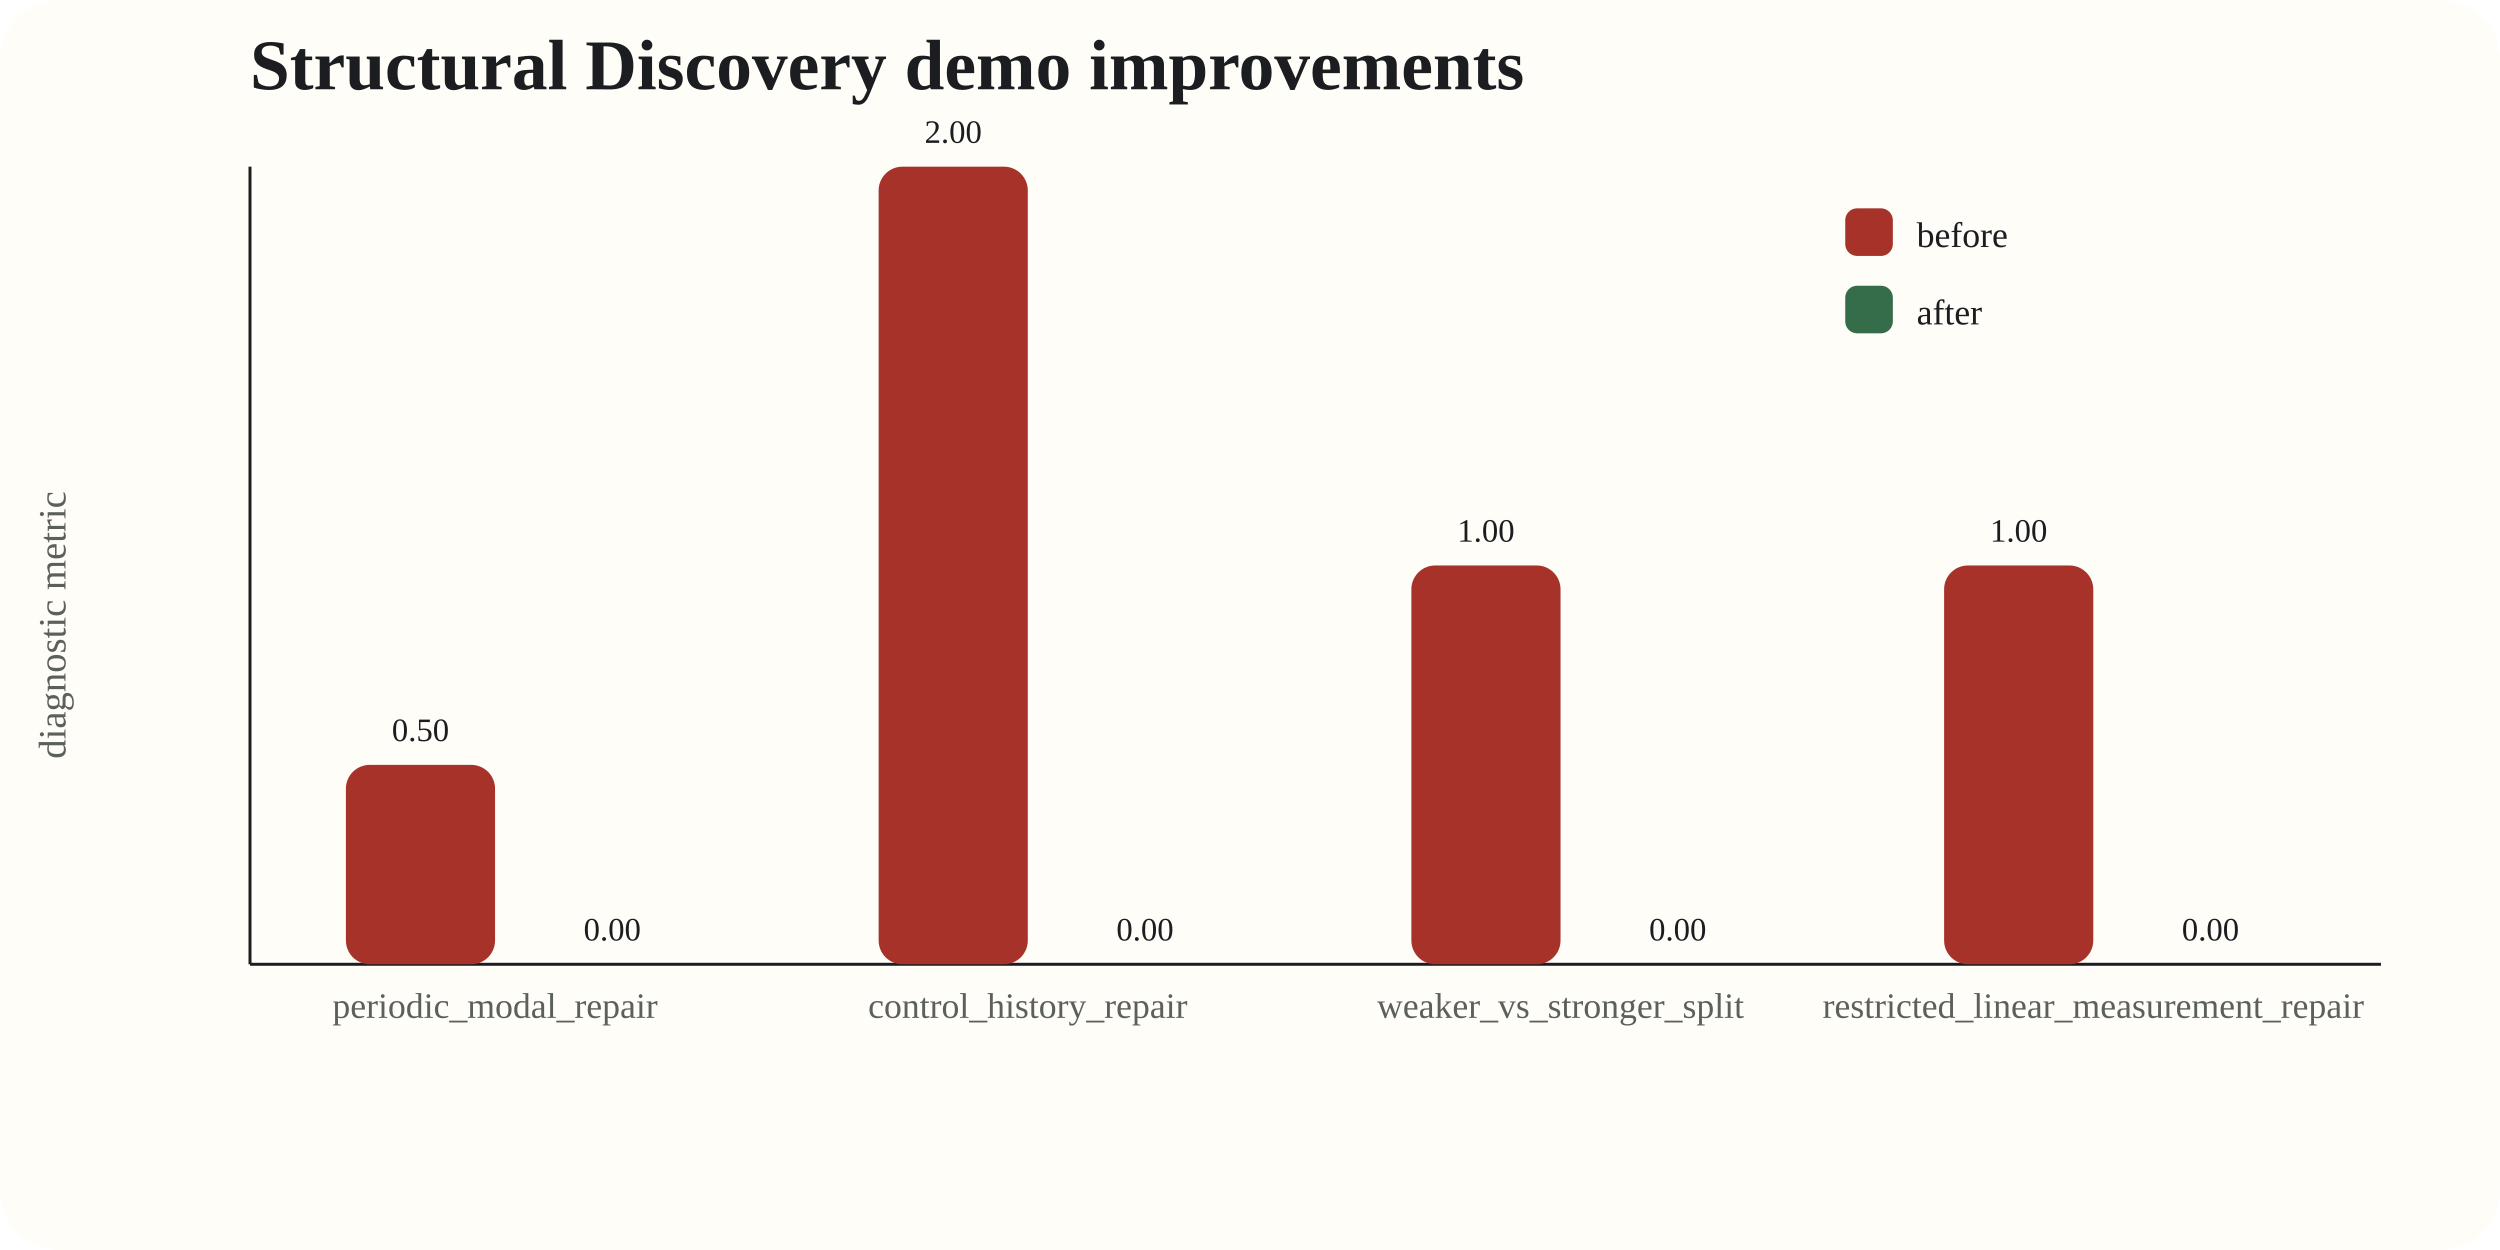
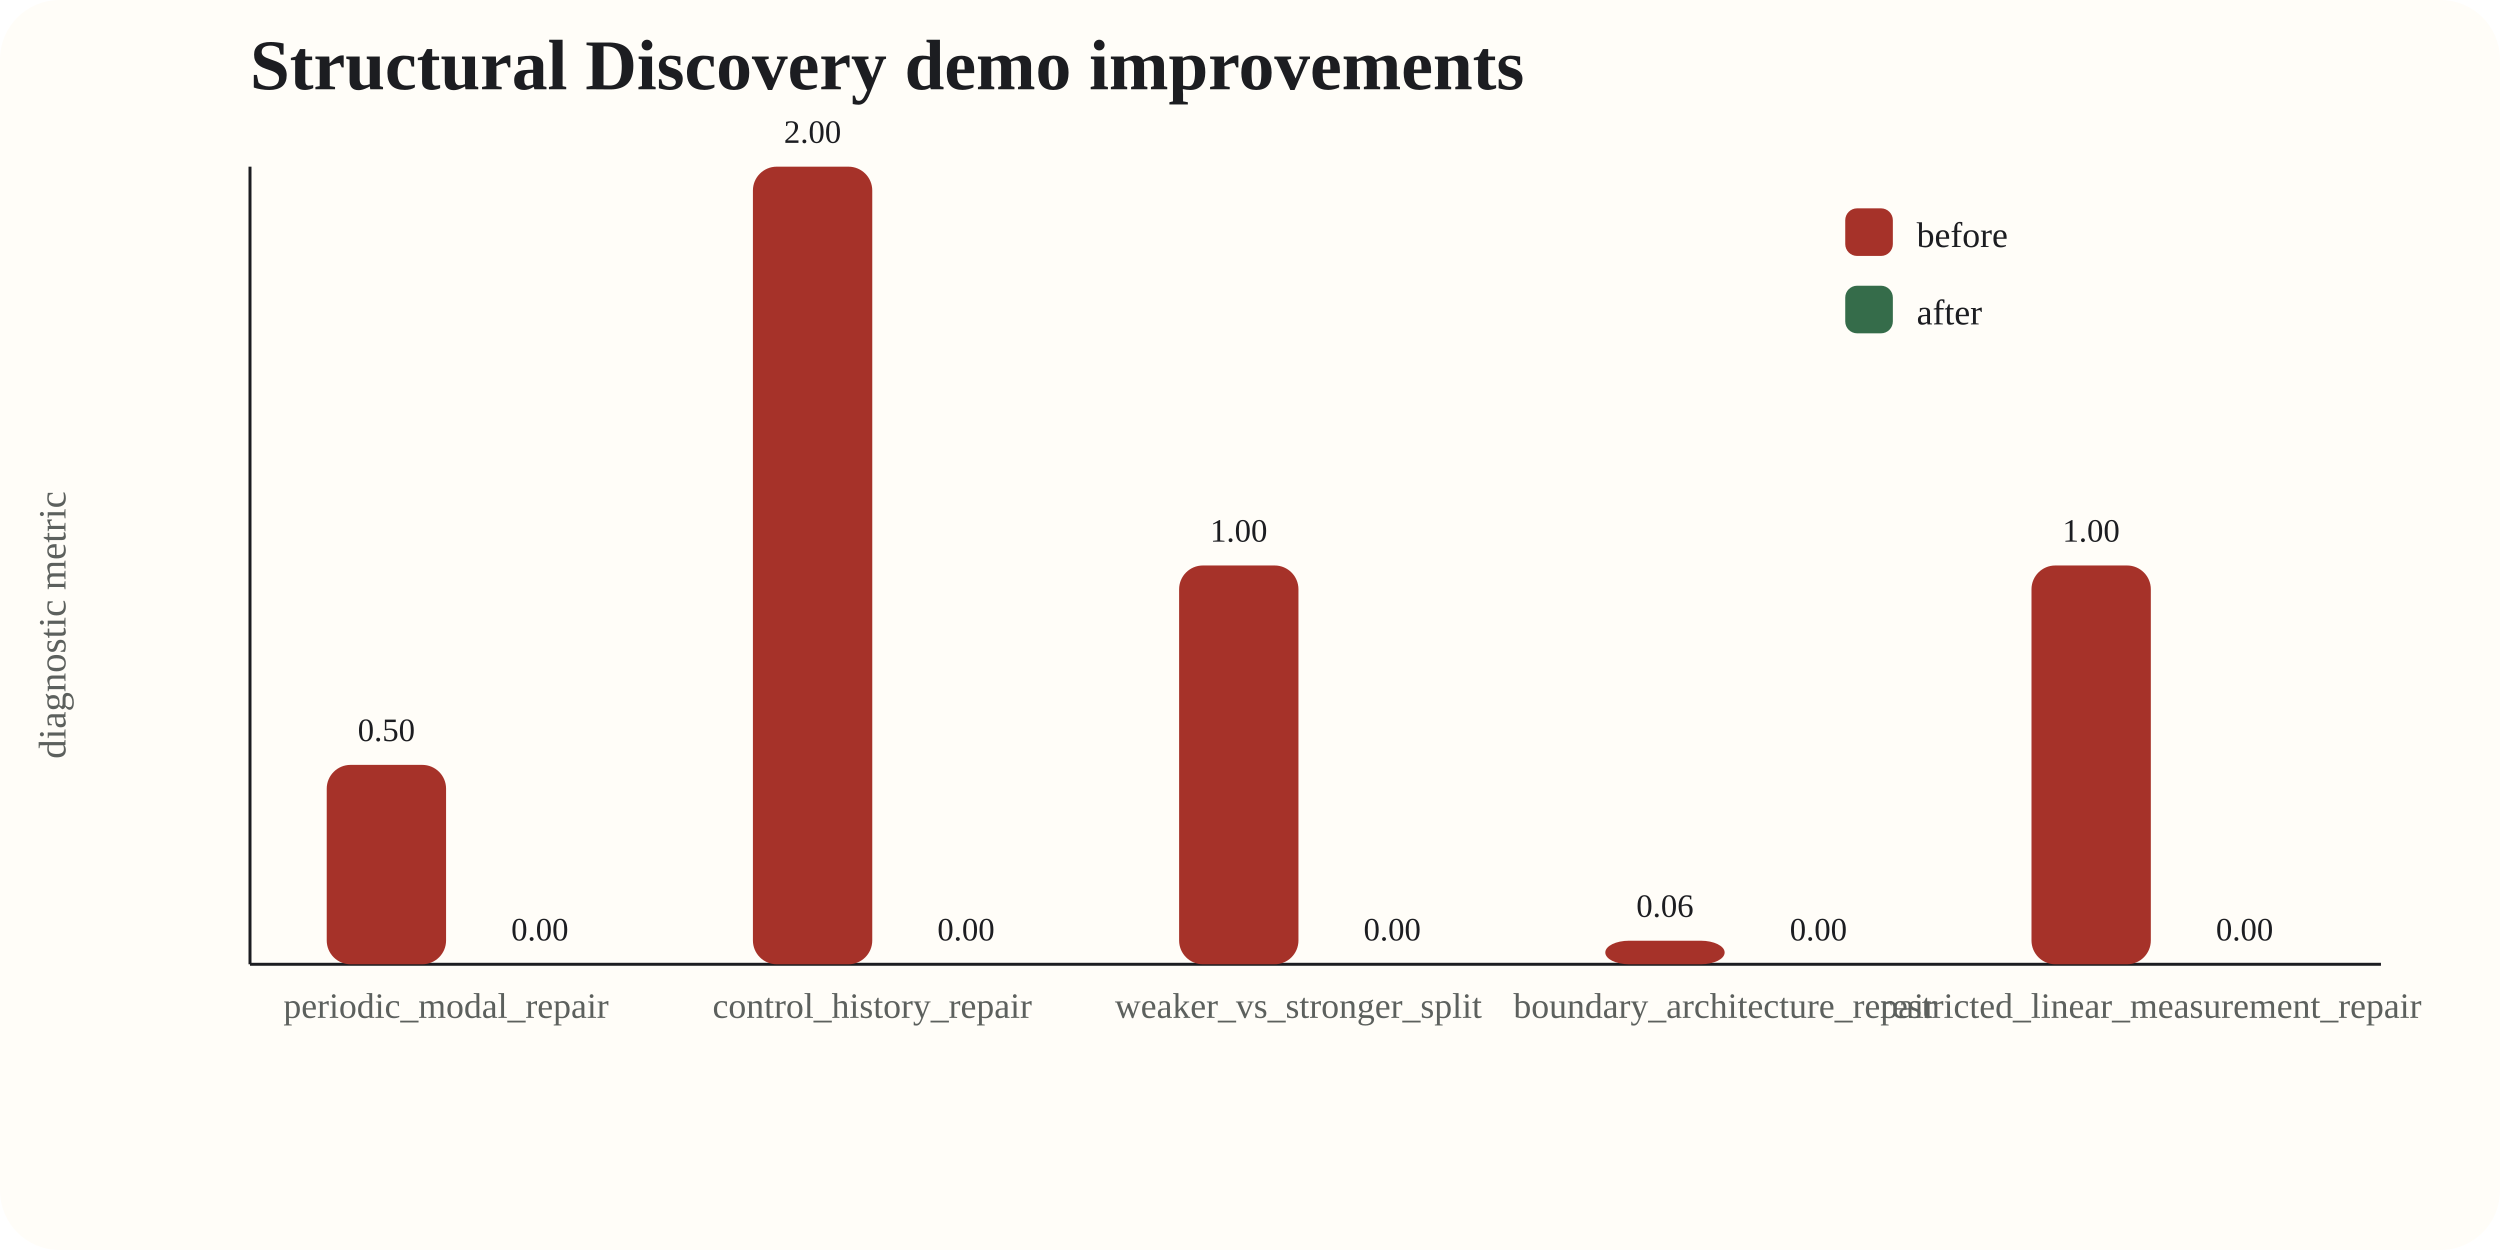
<svg xmlns="http://www.w3.org/2000/svg" width="840" height="420" viewBox="0 0 840 420">
  <rect width="100%" height="100%" fill="#fffdf8" rx="20" />
  <text x="84" y="30" font-family="Source Sans 3, sans-serif" font-size="24" font-weight="700" fill="#1c1d21">Structural Discovery demo improvements</text>
  <line x1="84" x2="84" y1="56" y2="324" stroke="#1c1d21" />
  <line x1="84" x2="800" y1="324" y2="324" stroke="#1c1d21" />
  <text x="22" y="210" transform="rotate(-90 22 210)" text-anchor="middle" font-size="13" fill="#5c605d">diagnostic metric</text>
-   <rect x="116.22" y="257.00" width="50.12" height="67.00" rx="8" fill="#a63229" />
-   <rect x="180.66" y="324.00" width="50.12" height="0.00" rx="8" fill="#356c4a" />
-   <text x="166.34" y="342" text-anchor="middle" font-size="12" fill="#5c605d">periodic_modal_repair</text>
-   <text x="141.28" y="249.00" text-anchor="middle" font-size="11" fill="#1c1d21">0.50</text>
-   <text x="205.72" y="316.00" text-anchor="middle" font-size="11" fill="#1c1d21">0.00</text>
-   <rect x="295.22" y="56.00" width="50.12" height="268.00" rx="8" fill="#a63229" />
-   <rect x="359.66" y="324.00" width="50.12" height="0.00" rx="8" fill="#356c4a" />
-   <text x="345.34" y="342" text-anchor="middle" font-size="12" fill="#5c605d">control_history_repair</text>
-   <text x="320.28" y="48.00" text-anchor="middle" font-size="11" fill="#1c1d21">2.00</text>
-   <text x="384.72" y="316.00" text-anchor="middle" font-size="11" fill="#1c1d21">0.00</text>
-   <rect x="474.22" y="190.00" width="50.12" height="134.00" rx="8" fill="#a63229" />
-   <rect x="538.66" y="324.00" width="50.12" height="0.00" rx="8" fill="#356c4a" />
-   <text x="524.34" y="342" text-anchor="middle" font-size="12" fill="#5c605d">weaker_vs_stronger_split</text>
-   <text x="499.28" y="182.00" text-anchor="middle" font-size="11" fill="#1c1d21">1.00</text>
-   <text x="563.72" y="316.00" text-anchor="middle" font-size="11" fill="#1c1d21">0.00</text>
-   <rect x="653.22" y="190.00" width="50.12" height="134.00" rx="8" fill="#a63229" />
-   <rect x="717.66" y="324.00" width="50.12" height="0.00" rx="8" fill="#356c4a" />
-   <text x="703.34" y="342" text-anchor="middle" font-size="12" fill="#5c605d">restricted_linear_measurement_repair</text>
-   <text x="678.28" y="182.00" text-anchor="middle" font-size="11" fill="#1c1d21">1.00</text>
-   <text x="742.72" y="316.00" text-anchor="middle" font-size="11" fill="#1c1d21">0.00</text>
+   <rect x="109.78" y="257.00" width="40.10" height="67.00" rx="8" fill="#a63229" />
+   <rect x="161.33" y="324.00" width="40.10" height="0.00" rx="8" fill="#356c4a" />
+   <text x="149.87" y="342" text-anchor="middle" font-size="12" fill="#5c605d">periodic_modal_repair</text>
+   <text x="129.82" y="249.00" text-anchor="middle" font-size="11" fill="#1c1d21">0.50</text>
+   <text x="181.38" y="316.00" text-anchor="middle" font-size="11" fill="#1c1d21">0.00</text>
+   <rect x="252.98" y="56.00" width="40.10" height="268.00" rx="8" fill="#a63229" />
+   <rect x="304.53" y="324.00" width="40.10" height="0.00" rx="8" fill="#356c4a" />
+   <text x="293.07" y="342" text-anchor="middle" font-size="12" fill="#5c605d">control_history_repair</text>
+   <text x="273.02" y="48.00" text-anchor="middle" font-size="11" fill="#1c1d21">2.00</text>
+   <text x="324.58" y="316.00" text-anchor="middle" font-size="11" fill="#1c1d21">0.00</text>
+   <rect x="396.18" y="190.00" width="40.10" height="134.00" rx="8" fill="#a63229" />
+   <rect x="447.73" y="324.00" width="40.10" height="0.00" rx="8" fill="#356c4a" />
+   <text x="436.27" y="342" text-anchor="middle" font-size="12" fill="#5c605d">weaker_vs_stronger_split</text>
+   <text x="416.22" y="182.00" text-anchor="middle" font-size="11" fill="#1c1d21">1.00</text>
+   <text x="467.78" y="316.00" text-anchor="middle" font-size="11" fill="#1c1d21">0.00</text>
+   <rect x="539.38" y="316.08" width="40.10" height="7.92" rx="8" fill="#a63229" />
+   <rect x="590.93" y="324.00" width="40.10" height="0.00" rx="8" fill="#356c4a" />
+   <text x="579.47" y="342" text-anchor="middle" font-size="12" fill="#5c605d">boundary_architecture_repair</text>
+   <text x="559.42" y="308.08" text-anchor="middle" font-size="11" fill="#1c1d21">0.06</text>
+   <text x="610.98" y="316.00" text-anchor="middle" font-size="11" fill="#1c1d21">0.00</text>
+   <rect x="682.58" y="190.00" width="40.10" height="134.00" rx="8" fill="#a63229" />
+   <rect x="734.13" y="324.00" width="40.10" height="0.00" rx="8" fill="#356c4a" />
+   <text x="722.67" y="342" text-anchor="middle" font-size="12" fill="#5c605d">restricted_linear_measurement_repair</text>
+   <text x="702.62" y="182.00" text-anchor="middle" font-size="11" fill="#1c1d21">1.00</text>
+   <text x="754.18" y="316.00" text-anchor="middle" font-size="11" fill="#1c1d21">0.00</text>
  <rect x="620" y="70" width="16" height="16" rx="4" fill="#a63229" />
  <text x="644" y="83" font-size="12" fill="#1c1d21">before</text>
  <rect x="620" y="96" width="16" height="16" rx="4" fill="#356c4a" />
  <text x="644" y="109" font-size="12" fill="#1c1d21">after</text>
</svg>
